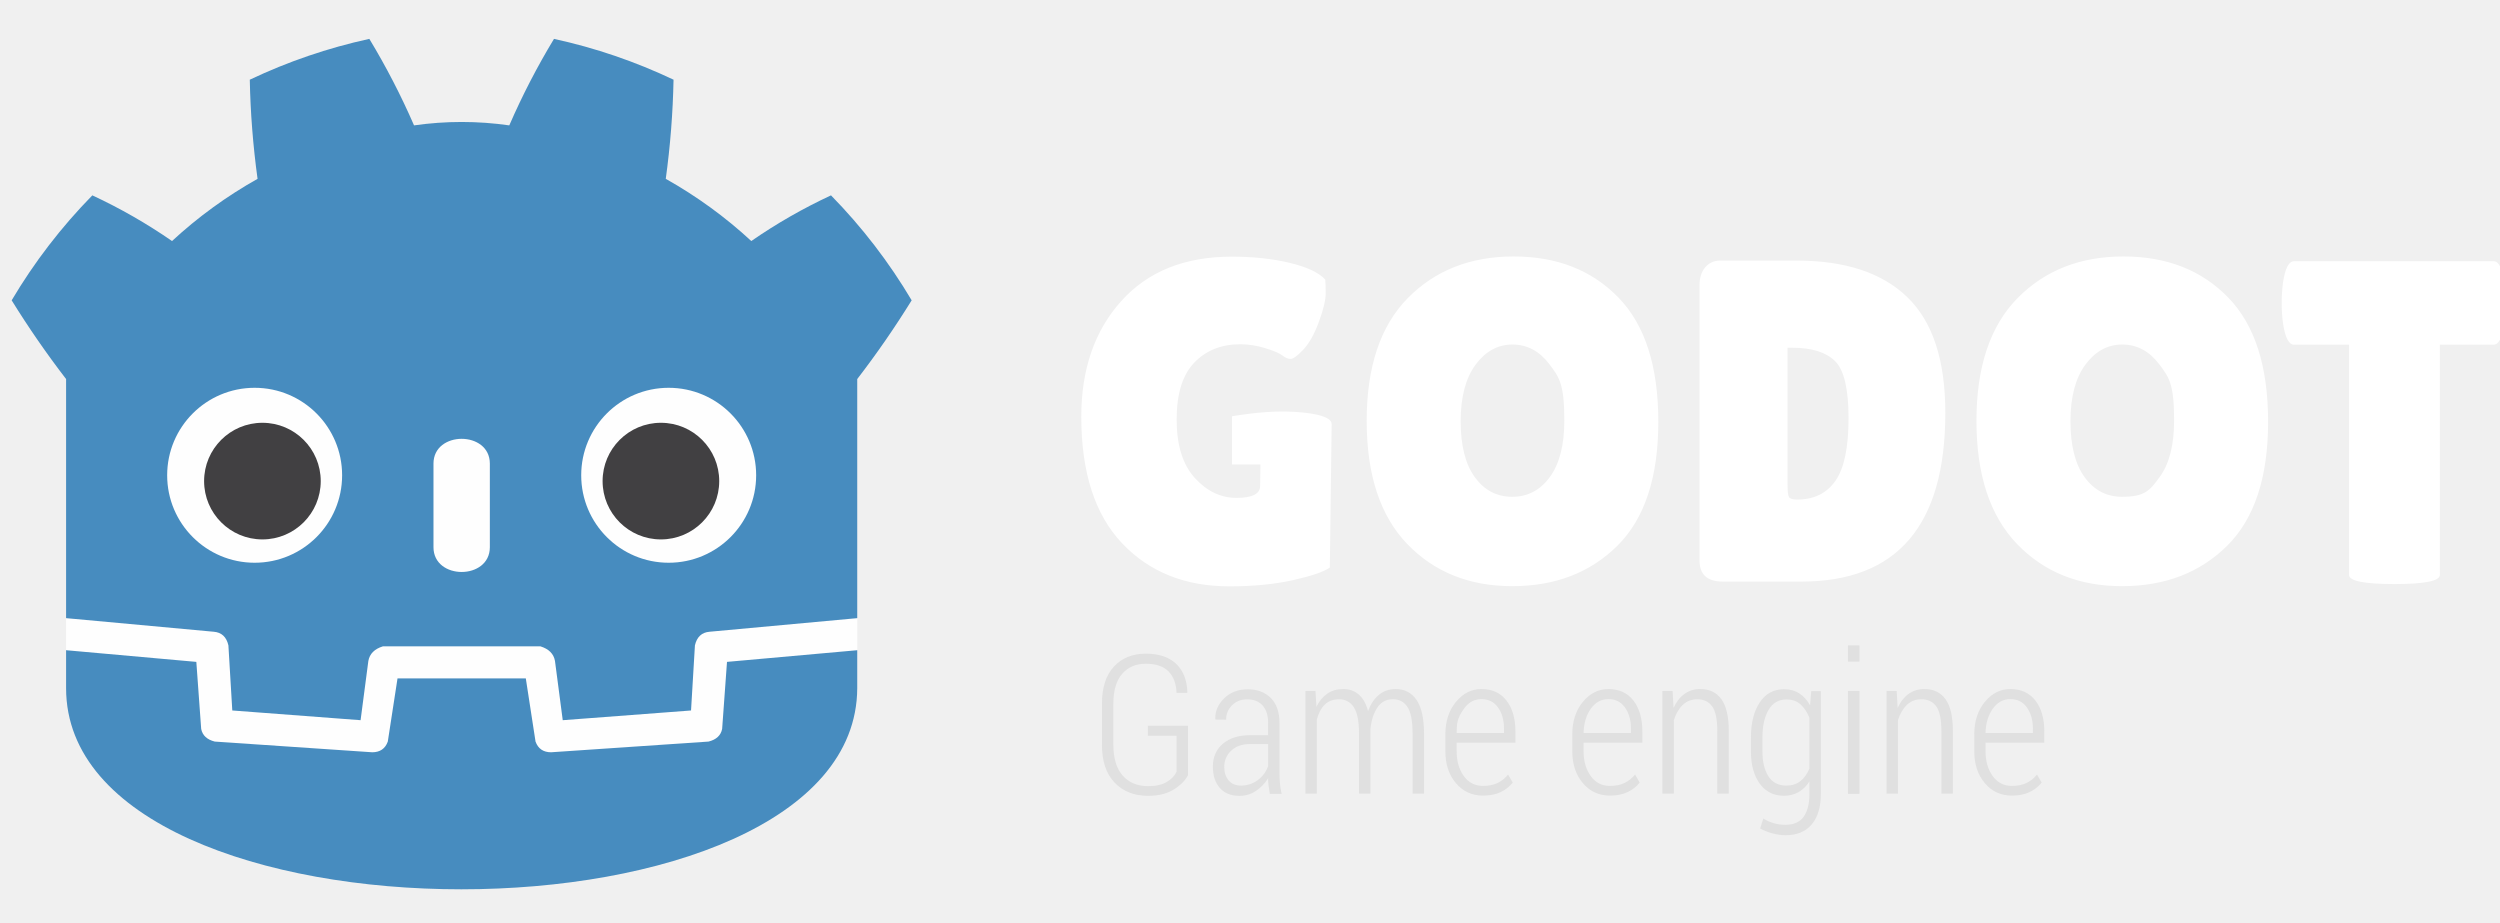
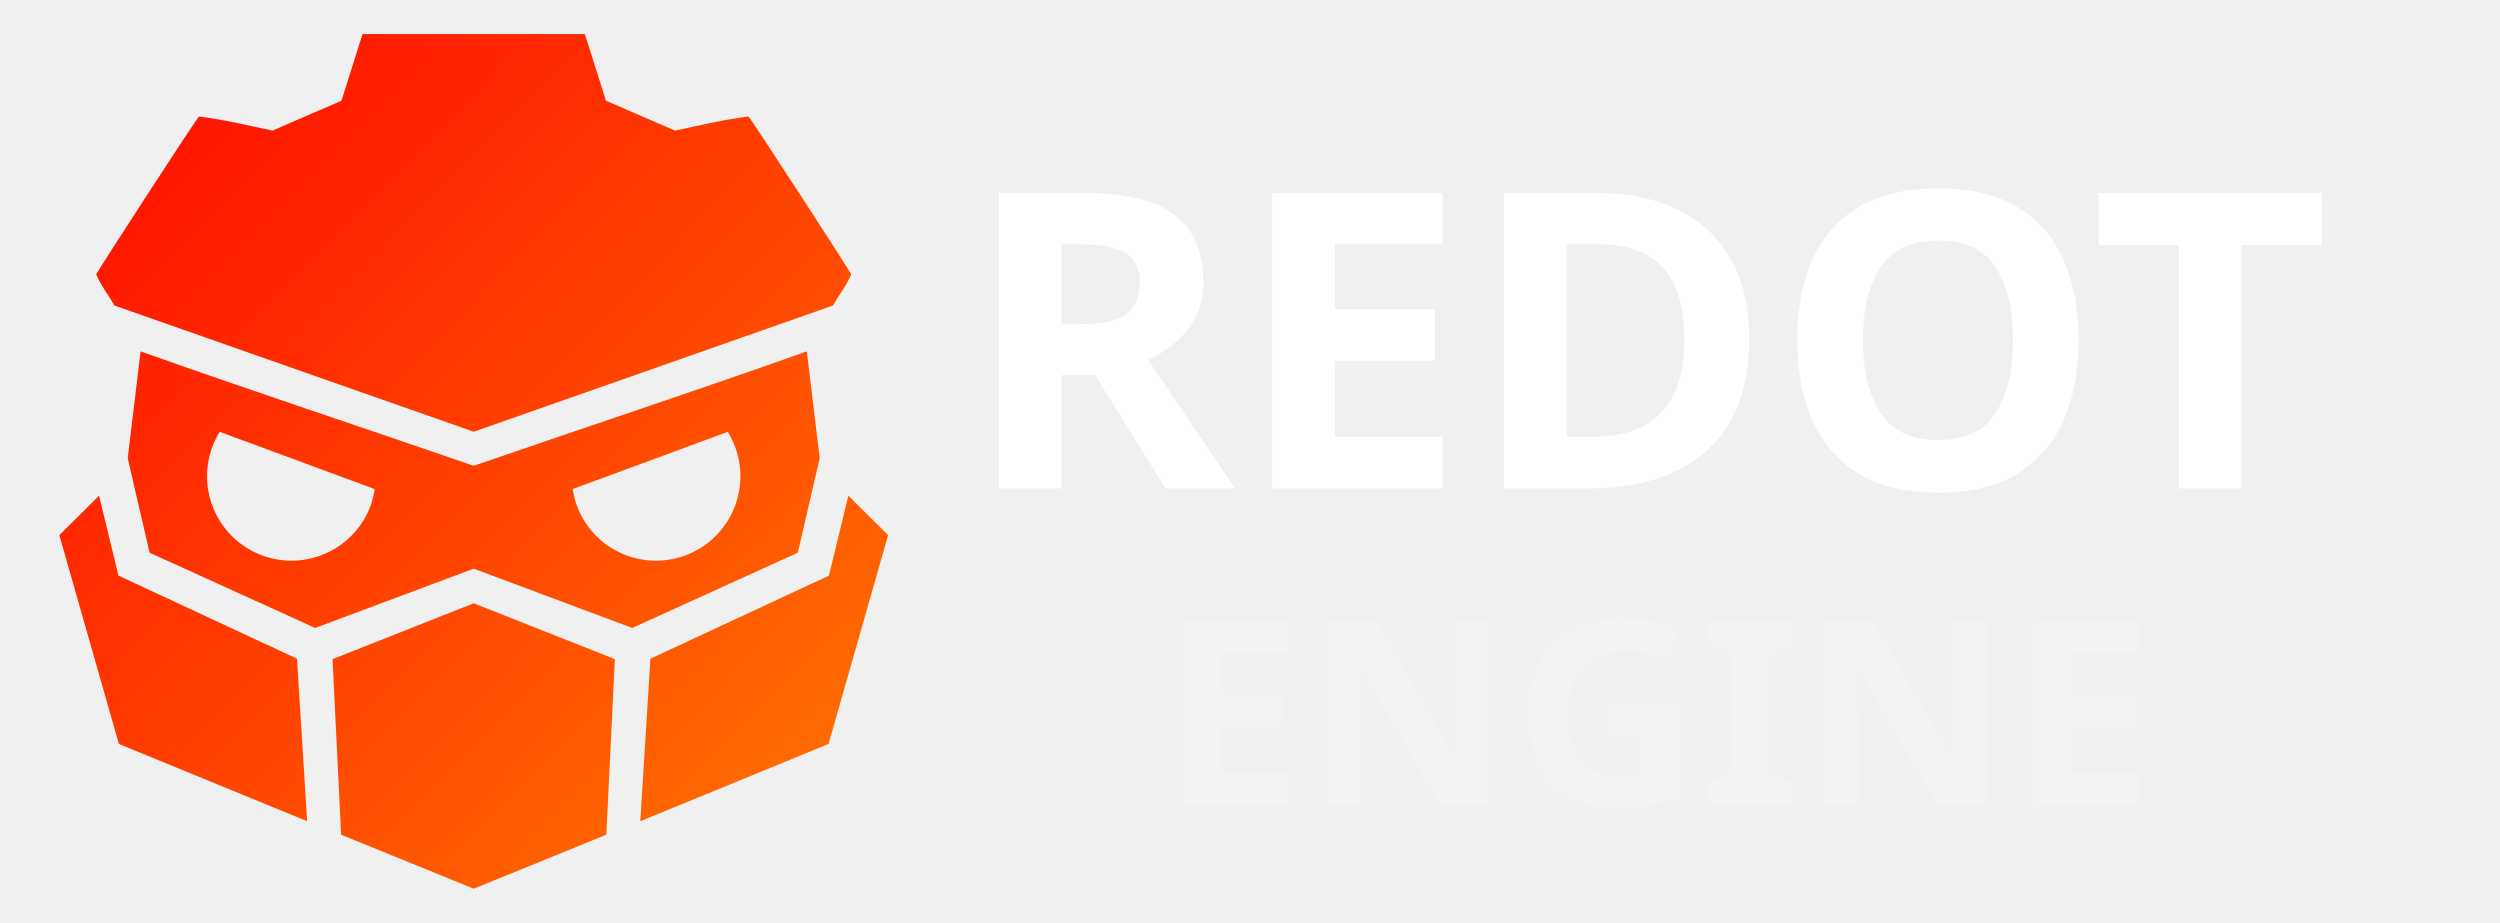
- <svg xmlns="http://www.w3.org/2000/svg" width="187" height="69">
-   <path fill="#fff" d="M96.116 30.781c-1.847-.029-3.96.356-3.96.356v3.605h2.125l-.024 1.606q0 .893-1.767.894-1.767-.001-3.12-1.493-1.358-1.495-1.356-4.372 0-2.884 1.32-4.255 1.32-1.372 3.448-1.372a6.3 6.3 0 0 1 1.852.292q.96.291 1.287.546c.217.176.422.258.618.258q.29.002.94-.685.654-.687 1.169-2.074c.342-.929.514-1.64.514-2.145 0-.501-.011-.847-.034-1.029q-.72-.788-2.66-1.252-1.936-.464-4.338-.463-5.282 0-8.265 3.327-2.986 3.328-2.985 8.644 0 6.244 3.051 9.467 3.055 3.224 8.028 3.223 2.674 0 4.75-.463 2.075-.462 2.762-.943l.137-10.734c0-.623-1.646-.906-3.492-.938m17.018-5.01q-1.645 0-2.762 1.509-1.114 1.509-1.114 4.234 0 2.73 1.064 4.186 1.063 1.46 2.795 1.46t2.812-1.478q1.081-1.473 1.082-4.218c.001-2.745-.373-3.237-1.116-4.22q-1.114-1.473-2.761-1.473m-.017 18.074q-4.819 0-7.856-3.153-3.033-3.156-3.033-9.21 0-6.056 3.068-9.178 3.07-3.12 7.924-3.12 4.854-.002 7.837 3.072c1.991 2.045 2.985 5.146 2.985 9.294q0 6.224-3.053 9.263-3.053 3.032-7.872 3.032M133.71 26.01v10.26q0 .717.104.907.103.189.616.189 1.888 0 2.865-1.408.978-1.404.976-4.68-.001-3.278-1.01-4.27-1.013-.996-3.208-.998zm-6.585 15.917V21.348q-.001-.858.43-1.359.427-.496 1.114-.497h5.728q5.454.001 8.281 2.747 2.832 2.742 2.832 8.642 0 12.622-10.772 12.622h-5.864q-1.749.001-1.75-1.577m31.623-16.155q-1.648 0-2.763 1.509-1.113 1.509-1.113 4.234 0 2.73 1.063 4.186 1.062 1.46 2.795 1.46c1.733 0 2.093-.492 2.813-1.478q1.08-1.473 1.081-4.218c.001-2.745-.372-3.237-1.115-4.22q-1.114-1.473-2.761-1.473m-.018 18.074q-4.819 0-7.854-3.153-3.036-3.156-3.036-9.21 0-6.056 3.069-9.178 3.07-3.12 7.925-3.12 4.853-.002 7.837 3.072c1.99 2.045 2.984 5.146 2.984 9.294q0 6.224-3.053 9.263-3.053 3.032-7.872 3.032m23.773-.842c0 .454-1.13.685-3.395.685q-3.396-.001-3.397-.685v-17.22h-4.115q-.584.001-.823-1.58a11 11 0 0 1-.101-1.542q-.001-.787.1-1.543c.16-1.05.435-1.58.824-1.58h14.92q.584.002.825 1.58a11.6 11.6 0 0 1 0 3.086q-.242 1.58-.824 1.579h-4.014z" />
-   <path fill="#e0e0e0" d="M88.866 57.973q-.284.585-1.048 1.069-.764.486-1.942.486-1.554.002-2.503-.987-.946-.983-.947-2.833v-3.073q0-1.808.895-2.776c.596-.64 1.395-.966 2.392-.966q1.462.002 2.265.764.8.765.837 2.128l-.013.04h-.796q-.041-1.042-.61-1.612-.568-.565-1.683-.566-1.128 0-1.782.765-.652.762-.651 2.215v3.091q0 1.507.702 2.3.701.785 1.894.785.873.001 1.398-.313.526-.312.732-.763v-2.692h-2.144v-.748h3.004zm3.95.789q.708.001 1.26-.406.55-.41.777-1.04v-1.661H93.49q-.87 0-1.393.493a1.6 1.6 0 0 0-.522 1.22q0 .616.327 1.006.327.389.915.388m2.165.62a20 20 0 0 1-.097-.652 4 4 0 0 1-.03-.518 3 3 0 0 1-.906.945q-.555.374-1.238.373-.952 0-1.47-.591-.517-.594-.518-1.603 0-1.07.751-1.707.753-.636 2.038-.636h1.342v-.943q-.001-.815-.41-1.28-.415-.457-1.152-.459-.687 0-1.133.441a1.46 1.46 0 0 0-.442 1.078l-.797-.007-.014-.042q-.033-.865.659-1.544.69-.678 1.77-.677 1.064 0 1.719.646.65.653.651 1.86v3.767q0 .412.037.795a5 5 0 0 0 .127.753zm3.415-7.698.072 1.191a2.46 2.46 0 0 1 .808-.989q.505-.345 1.186-.345.697 0 1.17.408.475.408.697 1.237.284-.766.805-1.207.524-.438 1.259-.438 1.01 0 1.566.818.557.819.557 2.518v4.485h-.857v-4.5q-.001-1.413-.384-1.987-.383-.573-1.093-.574-.745-.002-1.165.637-.417.639-.511 1.605v4.82h-.853v-4.497q0-1.381-.393-1.97a1.25 1.25 0 0 0-1.096-.59q-.674.001-1.083.409t-.585 1.119v5.528h-.853v-7.679zm12.414.61q-.801 0-1.317.73c-.516.73-.522 1.089-.536 1.805h3.542v-.328q0-.952-.446-1.58-.449-.628-1.243-.627m.12 7.218q-1.24 0-2.03-.933-.787-.931-.787-2.382V54.92q0-1.454.79-2.42.792-.96 1.907-.959 1.206 0 1.872.858.67.86.67 2.31v.842h-4.395v.639q0 1.115.532 1.856.534.741 1.442.74.631 0 1.09-.22a2.25 2.25 0 0 0 .783-.632l.349.604a2.5 2.5 0 0 1-.9.708q-.548.264-1.322.265m9.375-7.218q-.804 0-1.32.73-.512.73-.535 1.805h3.543V54.5q0-.952-.447-1.58-.446-.629-1.241-.627m.12 7.218q-1.243 0-2.03-.933-.79-.932-.79-2.382V54.92q.001-1.454.79-2.42.794-.96 1.91-.959 1.205 0 1.872.858.668.86.668 2.31v.842h-4.395v.639q0 1.115.535 1.856.53.741 1.44.74.632 0 1.088-.22a2.3 2.3 0 0 0 .787-.632l.347.604a2.5 2.5 0 0 1-.9.708q-.548.264-1.322.265m4.684-7.828.07 1.269q.306-.677.814-1.044a1.97 1.97 0 0 1 1.19-.368q1.028 0 1.576.763.552.764.551 2.374v4.684h-.858v-4.677q0-1.314-.384-1.845-.382-.534-1.113-.533-.655-.001-1.095.43-.441.426-.66 1.144v5.481h-.852v-7.678zm6.72 4.523q0 1.17.447 1.86.445.697 1.348.696.617.001 1.044-.335.424-.338.673-.935V53.69q-.24-.614-.655-.994-.415-.376-1.047-.377-.902 0-1.355.786-.456.79-.455 2.053zm-.86-1.05q0-1.631.66-2.62.659-.984 1.825-.984c.43 0 .81.105 1.132.316.324.207.592.51.807.895l.083-1.068h.723v7.686q0 1.475-.686 2.286c-.46.537-1.111.81-1.953.81q-.454-.001-.976-.14a4 4 0 0 1-.927-.365l.236-.748a2.9 2.9 0 0 0 .774.347 3 3 0 0 0 .879.124q.916 0 1.355-.587.44-.592.44-1.727v-.93a2.3 2.3 0 0 1-.802.795 2.15 2.15 0 0 1-1.1.276q-1.157 0-1.813-.906-.657-.905-.658-2.41zm8.12 4.226h-.862v-7.7h.862zm0-9.892h-.862v-1.213h.862zm2.782 2.193.07 1.269q.307-.677.813-1.044a2 2 0 0 1 1.19-.368q1.03 0 1.58.763.55.764.549 2.374v4.684h-.858v-4.677q0-1.314-.384-1.845-.383-.534-1.114-.533-.654-.001-1.093.43-.441.426-.66 1.144v5.481h-.853v-7.678zm8.499.61q-.804 0-1.317.73-.514.73-.537 1.805h3.543V54.5q0-.952-.446-1.58-.447-.629-1.243-.627m.122 7.218q-1.245 0-2.03-.933-.789-.932-.788-2.382V54.92q0-1.454.79-2.42.792-.96 1.906-.959 1.207 0 1.875.858.666.86.667 2.31v.842h-4.396v.639q.002 1.115.534 1.856.531.741 1.442.74.63 0 1.087-.22a2.25 2.25 0 0 0 .787-.632l.348.604a2.5 2.5 0 0 1-.9.708q-.548.264-1.322.265" />
-   <g fill="#fefefe" transform="translate(-2.69 -2.69)scale(.0727)">
-     <path d="M105 673v33q407 354 814 0v-33z" />
-     <path fill="#478cbf" d="m105 673 152 14q12 1 15 14l4 67 132 10 8-61q2-11 15-15h162q13 4 15 15l8 61 132-10 4-67q3-13 15-14l152-14V427q30-39 56-81-35-59-83-108-43 20-82 47-40-37-88-64 7-51 8-102-59-28-123-42-26 43-46 89-49-7-98 0-20-46-46-89-64 14-123 42 1 51 8 102-48 27-88 64-39-27-82-47-48 49-83 108 26 42 56 81zm0 33v39c0 276 813 276 814 0v-39l-134 12-5 69q-2 10-14 13l-162 11q-12 0-16-11l-10-65H446l-10 65q-4 11-16 11l-162-11q-12-3-14-13l-5-69z" />
-     <path d="M483 600c0 34 58 34 58 0v-86c0-34-58-34-58 0z" />
-     <circle cx="725" cy="526" r="90" />
-     <circle cx="299" cy="526" r="90" />
-   </g>
-   <g fill="#414042" transform="translate(-2.69 -2.69)scale(.0727)">
-     <circle cx="307" cy="532" r="60" />
-     <circle cx="717" cy="532" r="60" />
-   </g>
+ <svg xmlns="http://www.w3.org/2000/svg" xmlns:xlink="http://www.w3.org/1999/xlink" width="187" height="69" version="1.1" id="svg8">
+   <defs id="defs8">
+     <linearGradient xlink:href="#linearGradient51" id="linearGradient1" gradientUnits="userSpaceOnUse" gradientTransform="matrix(0.6969275,0,0,0.6969275,-304.6564,-360.1551)" x1="455.851" y1="527.88" x2="528.307" y2="598.77" />
+     <linearGradient id="linearGradient51">
+       <stop style="stop-color:#ff1300;stop-opacity:1" offset="0" id="stop51" />
+       <stop style="stop-color:#ff6e01;stop-opacity:1" offset="1" id="stop52" />
+     </linearGradient>
+   </defs>
+   <path id="path117" style="font-variation-settings:normal;vector-effect:none;fill:url(#linearGradient1);fill-opacity:1;stroke-width:0.504;stroke-linecap:butt;stroke-linejoin:miter;stroke-miterlimit:4;stroke-dasharray:none;stroke-dashoffset:0;stroke-opacity:1;-inkscape-stroke:none;stop-color:#000000" d="m 27.119,2.546 -1.579,4.99 c -1.72,0.744 -3.44,1.488 -5.16,2.233 -1.825,-0.384 -3.655,-0.83 -5.504,-1.053 -0.292,0.329 -7.679,11.691 -7.677,11.809 0.34,0.834 0.925,1.55 1.367,2.33 l 26.868,9.439 26.868,-9.439 c 0.442,-0.78 1.027,-1.497 1.367,-2.33 0.002,-0.117 -7.385,-11.48 -7.677,-11.809 -1.849,0.223 -3.679,0.668 -5.504,1.053 -1.72,-0.745 -3.44,-1.489 -5.16,-2.233 L 43.748,2.546 Z M 10.612,26.289 c -0.033,-0.011 -0.1,0.039 -0.103,0.056 -0.324,2.639 -0.956,7.919 -0.956,7.919 l 1.637,7.079 12.385,5.628 11.858,-4.435 11.858,4.435 12.385,-5.628 1.637,-7.079 c 0,0 -0.632,-5.28 -0.956,-7.919 -0.004,-0.022 -0.121,-0.104 -0.121,-0.022 -8.108,2.883 -16.566,5.674 -24.803,8.518 -8.238,-2.843 -16.695,-5.635 -24.803,-8.518 0,-0.02 -0.007,-0.031 -0.018,-0.034 z m 5.821,6.012 11.594,4.281 a 6.315,6.315 0 0 1 -0.302,1.23 6.315,6.315 0 0 1 -8.111,3.736 6.315,6.315 0 0 1 -3.736,-8.111 6.315,6.315 0 0 1 0.556,-1.137 z m 38.002,0 A 6.315,6.315 0 0 1 54.99,33.437 6.315,6.315 0 0 1 51.254,41.548 6.315,6.315 0 0 1 43.143,37.812 6.315,6.315 0 0 1 42.84,36.581 Z m -47.024,4.777 -2.974,2.947 4.456,15.624 L 22.974,61.425 22.217,49.271 8.862,43.056 Z m 56.046,0 -1.451,5.979 -13.355,6.215 -0.758,12.154 14.083,-5.776 4.456,-15.624 z m -28.023,8.048 -10.56,4.179 0.641,13.13 9.919,4.041 9.919,-4.041 0.641,-13.13 z" />
+   <text xml:space="preserve" style="font-style:normal;font-variant:normal;font-weight:bold;font-stretch:normal;font-size:19.304px;font-family:Futura;-inkscape-font-specification:'Futura, Bold';font-variant-ligatures:normal;font-variant-caps:normal;font-variant-numeric:normal;font-variant-east-asian:normal;fill:#f2f2f2;stroke-width:0.724" x="86.679" y="60.23" id="text8">
+     <tspan id="tspan8" x="86.679" y="60.23" style="fill:#f2f2f2;stroke-width:0.724">ENGINE</tspan>
+   </text>
+   <text xml:space="preserve" style="font-style:normal;font-variant:normal;font-weight:bold;font-stretch:normal;font-size:30.962px;font-family:Futura;-inkscape-font-specification:'Futura, Bold';font-variant-ligatures:normal;font-variant-caps:normal;font-variant-numeric:normal;font-variant-east-asian:normal;fill:#ffffff;stroke-width:1.161" x="71.947" y="36.541" id="text9">
+     <tspan id="tspan9" x="71.947" y="36.541" style="stroke-width:1.161;fill:#ffffff">REDOT</tspan>
+   </text>
</svg>
